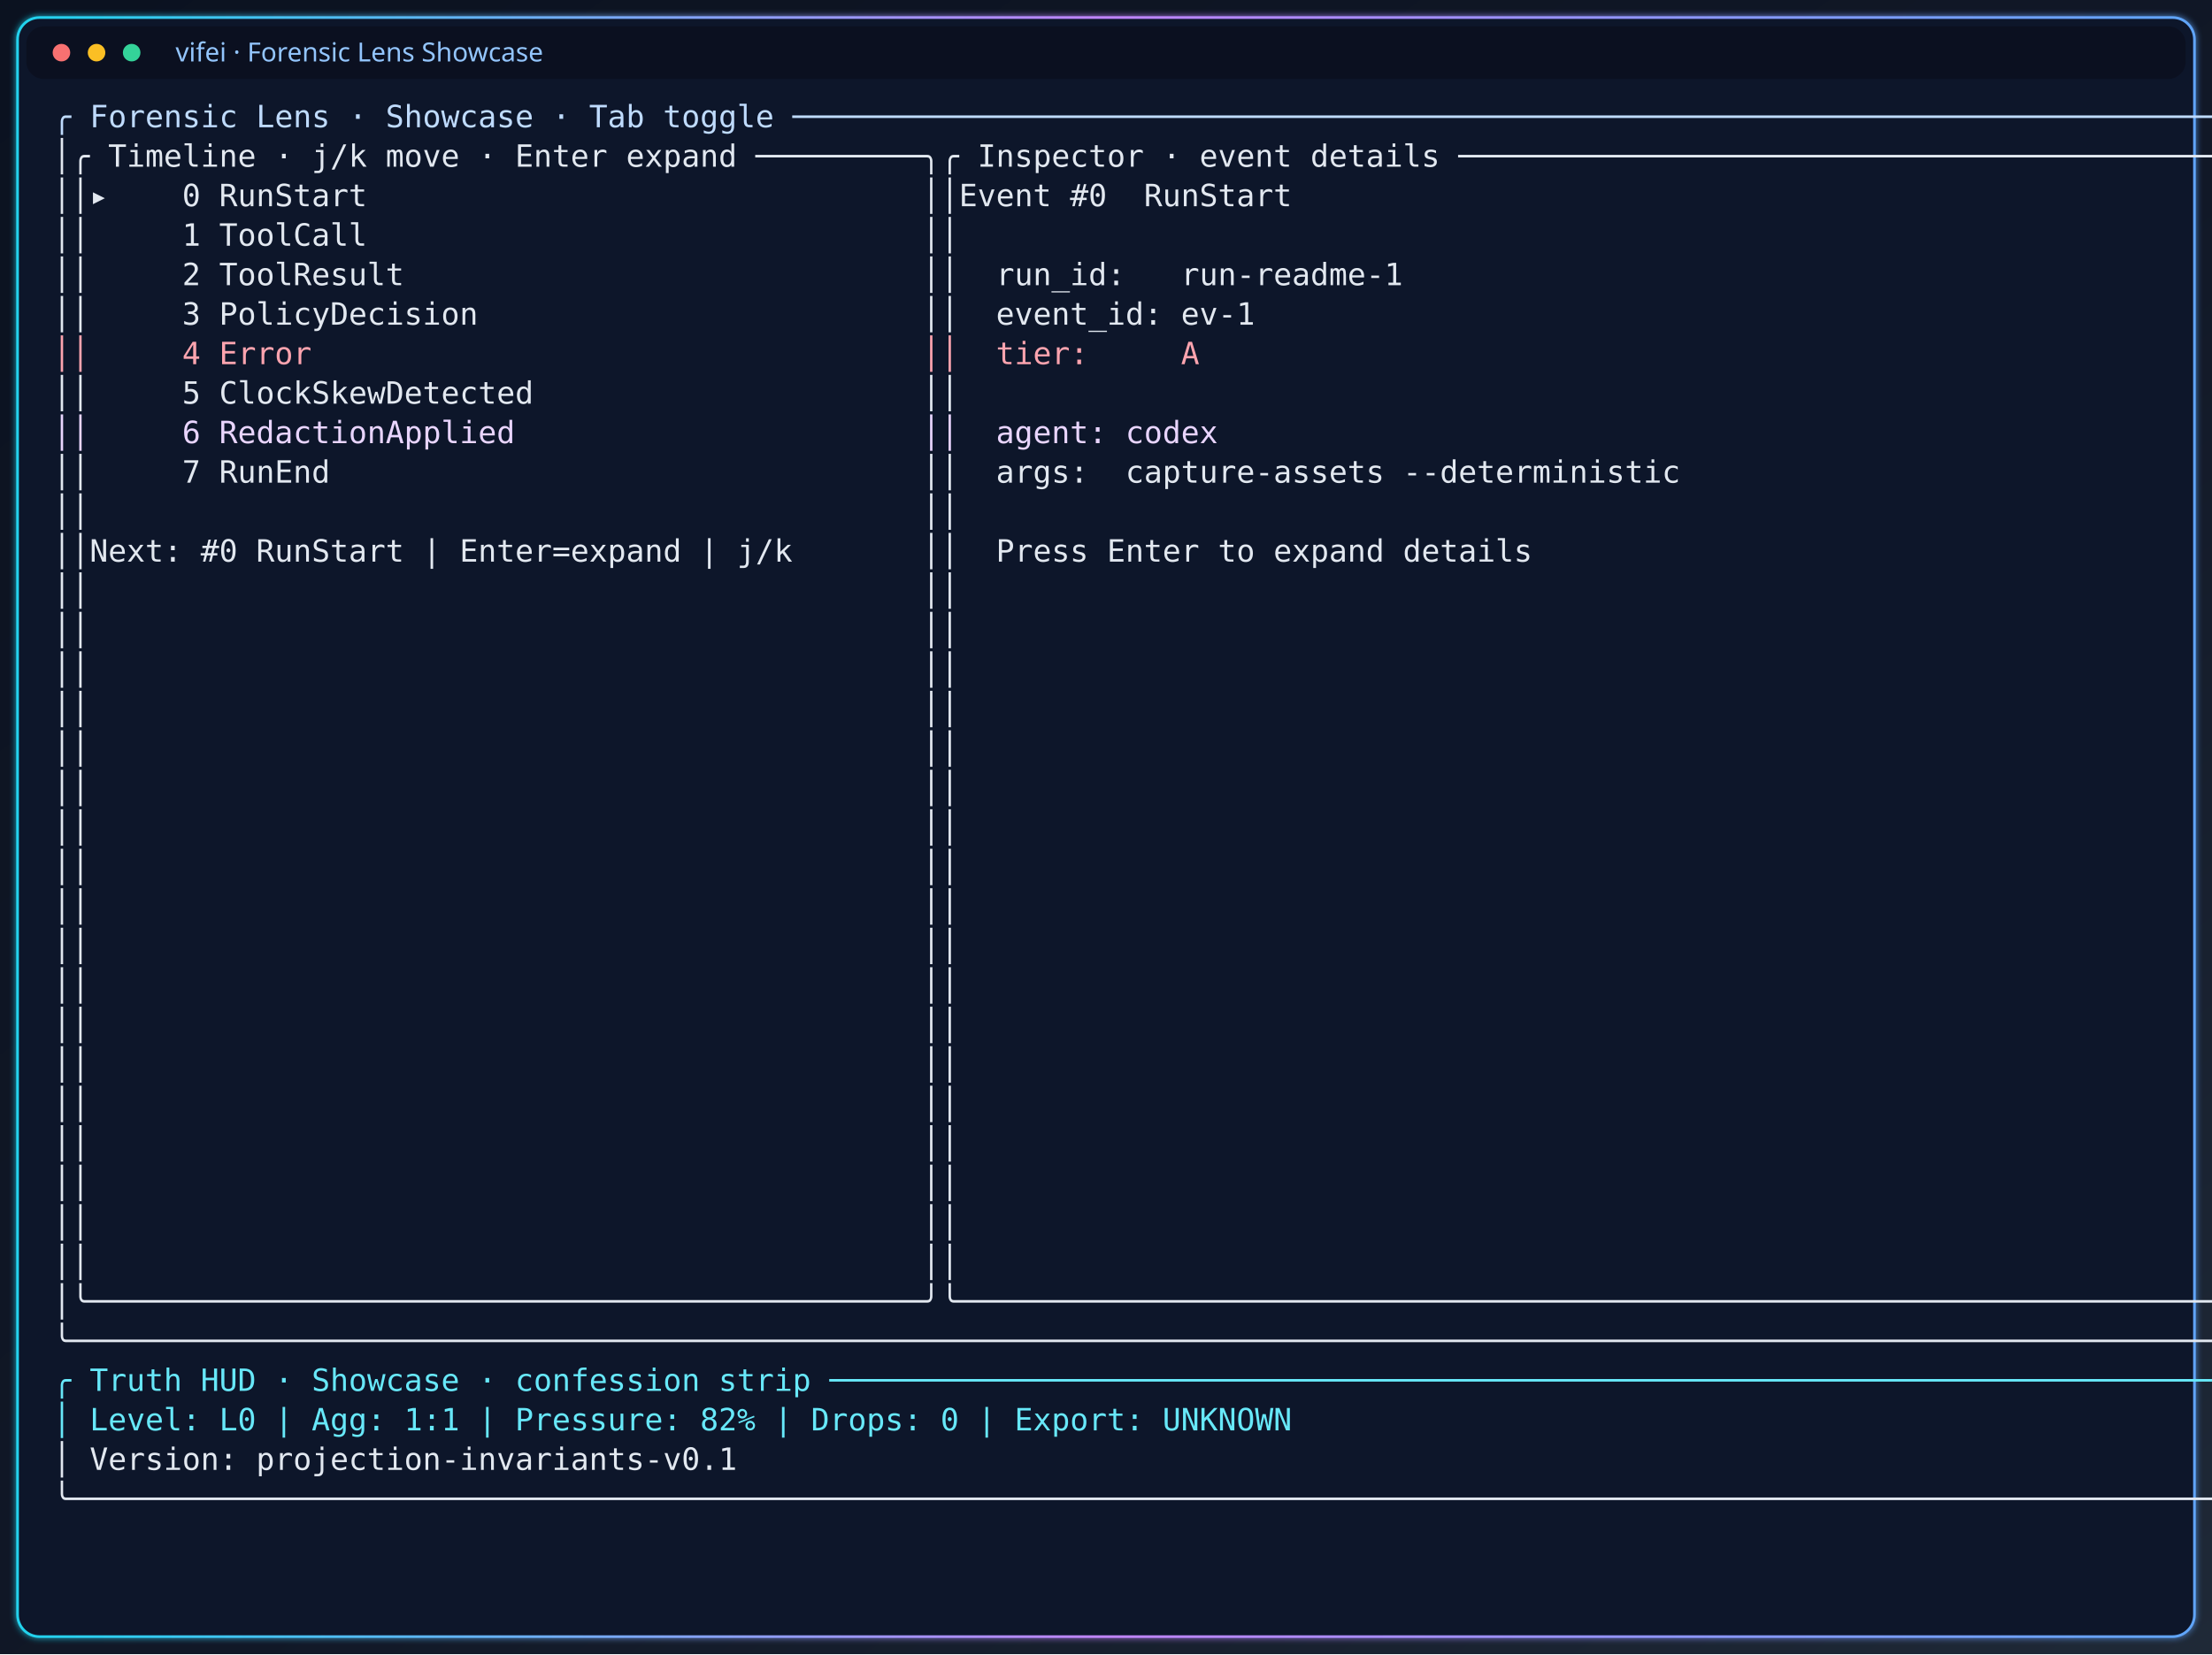
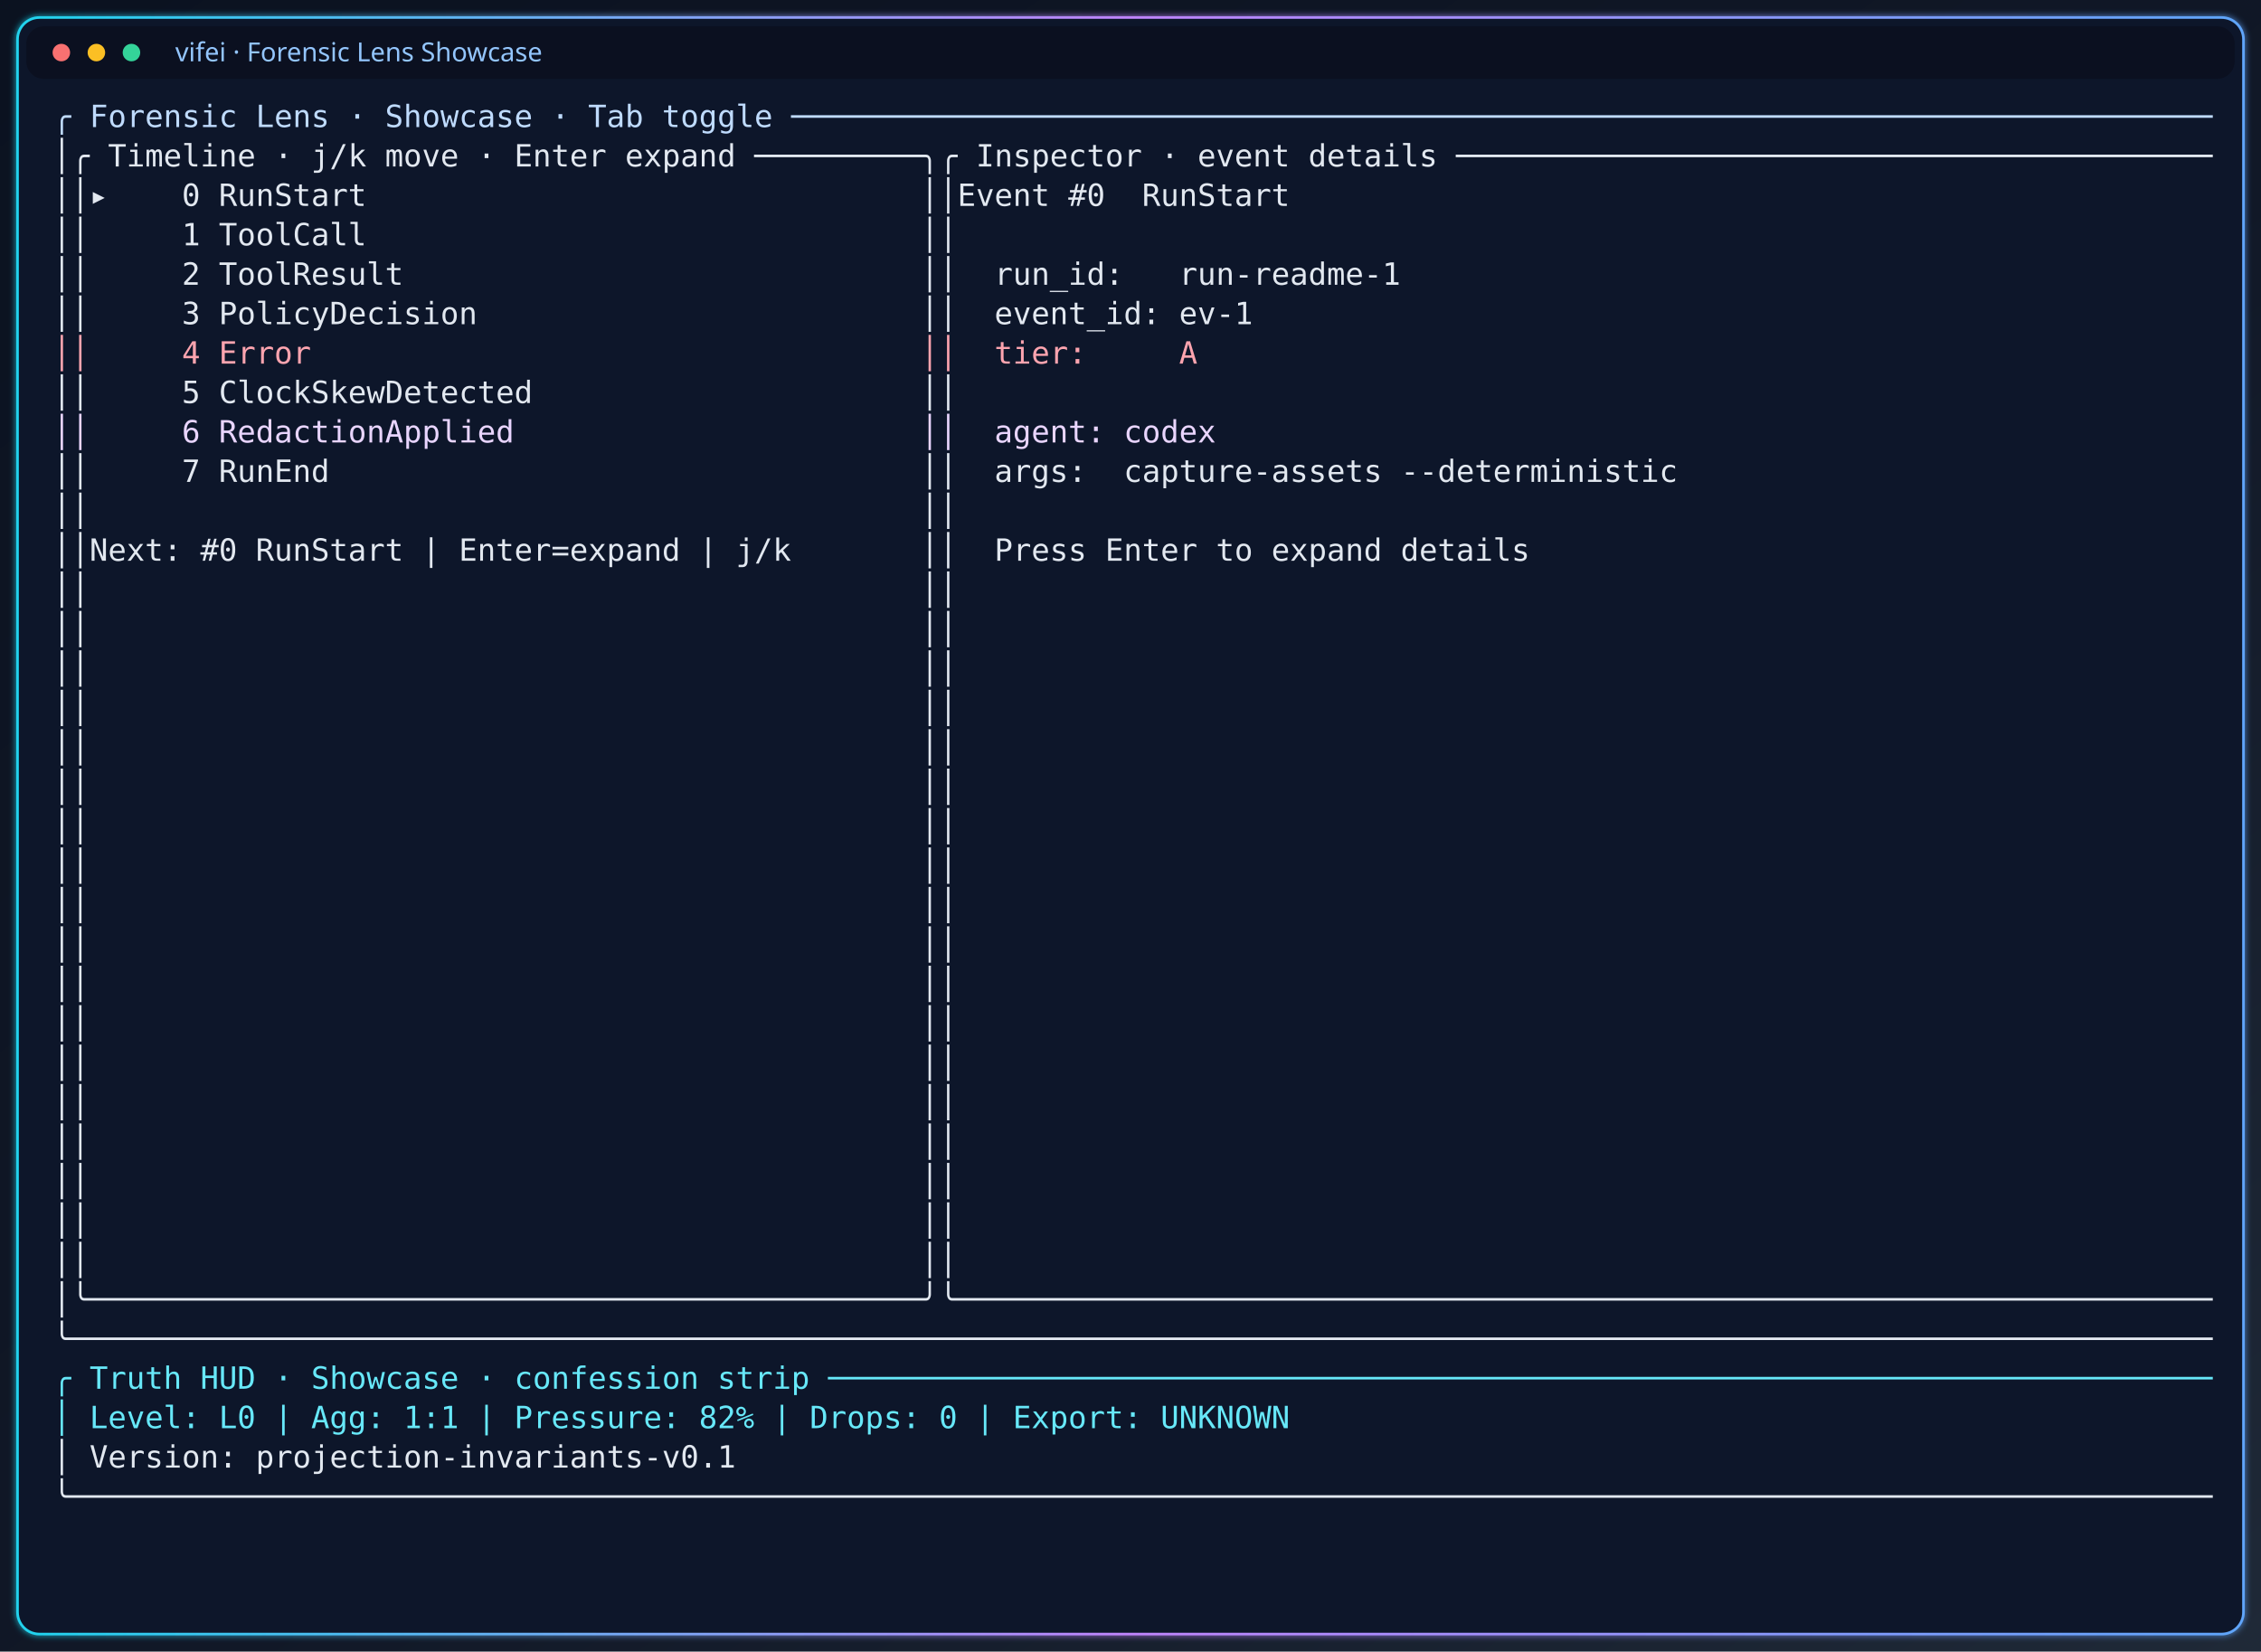
- <svg xmlns="http://www.w3.org/2000/svg" width="1008" height="754" viewBox="0 0 1008 754" role="img" aria-label="Forensic Lens Showcase">
+ <svg xmlns="http://www.w3.org/2000/svg" width="1032" height="754" viewBox="0 0 1032 754" role="img" aria-label="Forensic Lens Showcase">
  <defs>
    <linearGradient id="bg" x1="0" y1="0" x2="1" y2="1">
      <stop offset="0%" stop-color="#0b1220" />
      <stop offset="55%" stop-color="#111827" />
      <stop offset="100%" stop-color="#1f2937" />
    </linearGradient>
    <linearGradient id="frame" x1="0" y1="0" x2="1" y2="0">
      <stop offset="0%" stop-color="#22d3ee" />
      <stop offset="50%" stop-color="#c084fc" />
      <stop offset="100%" stop-color="#60a5fa" />
    </linearGradient>
    <filter id="glow" x="-50%" y="-50%" width="200%" height="200%">
      <feGaussianBlur stdDeviation="1.6" result="blur" />
      <feMerge>
        <feMergeNode in="blur" />
        <feMergeNode in="SourceGraphic" />
      </feMerge>
    </filter>
+     <clipPath id="terminal-viewport">
+       <rect x="22" y="42" width="988" height="698" rx="3" ry="3" />
+     </clipPath>
  </defs>
-   <rect x="0" y="0" width="1008" height="754" fill="url(#bg)" />
-   <rect x="8" y="8" width="992" height="738" fill="#0f172a" stroke="url(#frame)" filter="url(#glow)" stroke-width="1.2" rx="10" ry="10" />
-   <rect x="12" y="12" width="984" height="24" fill="#0b1020" rx="8" ry="8" />
+   <rect x="0" y="0" width="1032" height="754" fill="url(#bg)" />
+   <rect x="8" y="8" width="1016" height="738" fill="#0f172a" stroke="url(#frame)" filter="url(#glow)" stroke-width="1.2" rx="10" ry="10" />
+   <rect x="12" y="12" width="1008" height="24" fill="#0b1020" rx="8" ry="8" />
  <circle cx="28" cy="24" r="4" fill="#f87171" />
  <circle cx="44" cy="24" r="4" fill="#fbbf24" />
  <circle cx="60" cy="24" r="4" fill="#34d399" />
  <text x="80" y="28" fill="#93c5fd" font-size="12" font-family="ui-sans-serif, system-ui, sans-serif">vifei · Forensic Lens Showcase</text>
-   <g font-family="ui-monospace, SFMono-Regular, Menlo, Consolas, monospace" font-size="14">
+   <g clip-path="url(#terminal-viewport)" font-family="ui-monospace, SFMono-Regular, Menlo, Consolas, 'DejaVu Sans Mono', monospace" font-size="14">
    <text x="24" y="58" fill="#bfdbfe" xml:space="preserve">╭ Forensic Lens · Showcase · Tab toggle ───────────────────────────────────────────────────────────────────────────────╮</text>
    <text x="24" y="76" fill="#e2e8f0" xml:space="preserve">│╭ Timeline · j/k move · Enter expand ─────────╮╭ Inspector · event details ──────────────────────────────────────────╮│</text>
    <text x="24" y="94" fill="#e2e8f0" xml:space="preserve">││▸    0 RunStart                              ││Event #0  RunStart                                                   ││</text>
    <text x="24" y="112" fill="#e2e8f0" xml:space="preserve">││     1 ToolCall                              ││                                                                     ││</text>
    <text x="24" y="130" fill="#e2e8f0" xml:space="preserve">││     2 ToolResult                            ││  run_id:   run-readme-1                                             ││</text>
    <text x="24" y="148" fill="#e2e8f0" xml:space="preserve">││     3 PolicyDecision                        ││  event_id: ev-1                                                     ││</text>
    <text x="24" y="166" fill="#fda4af" xml:space="preserve">││     4 Error                                 ││  tier:     A                                                        ││</text>
    <text x="24" y="184" fill="#e2e8f0" xml:space="preserve">││     5 ClockSkewDetected                     ││                                                                     ││</text>
    <text x="24" y="202" fill="#e9d5ff" xml:space="preserve">││     6 RedactionApplied                      ││  agent: codex                                                       ││</text>
    <text x="24" y="220" fill="#e2e8f0" xml:space="preserve">││     7 RunEnd                                ││  args:  capture-assets --deterministic                              ││</text>
    <text x="24" y="238" fill="#e2e8f0" xml:space="preserve">││                                             ││                                                                     ││</text>
    <text x="24" y="256" fill="#e2e8f0" xml:space="preserve">││Next: #0 RunStart | Enter=expand | j/k       ││  Press Enter to expand details                                      ││</text>
    <text x="24" y="274" fill="#e2e8f0" xml:space="preserve">││                                             ││                                                                     ││</text>
    <text x="24" y="292" fill="#e2e8f0" xml:space="preserve">││                                             ││                                                                     ││</text>
    <text x="24" y="310" fill="#e2e8f0" xml:space="preserve">││                                             ││                                                                     ││</text>
    <text x="24" y="328" fill="#e2e8f0" xml:space="preserve">││                                             ││                                                                     ││</text>
    <text x="24" y="346" fill="#e2e8f0" xml:space="preserve">││                                             ││                                                                     ││</text>
    <text x="24" y="364" fill="#e2e8f0" xml:space="preserve">││                                             ││                                                                     ││</text>
    <text x="24" y="382" fill="#e2e8f0" xml:space="preserve">││                                             ││                                                                     ││</text>
    <text x="24" y="400" fill="#e2e8f0" xml:space="preserve">││                                             ││                                                                     ││</text>
    <text x="24" y="418" fill="#e2e8f0" xml:space="preserve">││                                             ││                                                                     ││</text>
    <text x="24" y="436" fill="#e2e8f0" xml:space="preserve">││                                             ││                                                                     ││</text>
    <text x="24" y="454" fill="#e2e8f0" xml:space="preserve">││                                             ││                                                                     ││</text>
    <text x="24" y="472" fill="#e2e8f0" xml:space="preserve">││                                             ││                                                                     ││</text>
    <text x="24" y="490" fill="#e2e8f0" xml:space="preserve">││                                             ││                                                                     ││</text>
    <text x="24" y="508" fill="#e2e8f0" xml:space="preserve">││                                             ││                                                                     ││</text>
    <text x="24" y="526" fill="#e2e8f0" xml:space="preserve">││                                             ││                                                                     ││</text>
    <text x="24" y="544" fill="#e2e8f0" xml:space="preserve">││                                             ││                                                                     ││</text>
    <text x="24" y="562" fill="#e2e8f0" xml:space="preserve">││                                             ││                                                                     ││</text>
    <text x="24" y="580" fill="#e2e8f0" xml:space="preserve">││                                             ││                                                                     ││</text>
    <text x="24" y="598" fill="#e2e8f0" xml:space="preserve">│╰─────────────────────────────────────────────╯╰─────────────────────────────────────────────────────────────────────╯│</text>
    <text x="24" y="616" fill="#e2e8f0" xml:space="preserve">╰──────────────────────────────────────────────────────────────────────────────────────────────────────────────────────╯</text>
    <text x="24" y="634" fill="#67e8f9" xml:space="preserve">╭ Truth HUD · Showcase · confession strip ─────────────────────────────────────────────────────────────────────────────╮</text>
    <text x="24" y="652" fill="#67e8f9" xml:space="preserve">│ Level: L0 | Agg: 1:1 | Pressure: 82% | Drops: 0 | Export: UNKNOWN                                                    │</text>
    <text x="24" y="670" fill="#e2e8f0" xml:space="preserve">│ Version: projection-invariants-v0.1                                                                                  │</text>
    <text x="24" y="688" fill="#e2e8f0" xml:space="preserve">╰──────────────────────────────────────────────────────────────────────────────────────────────────────────────────────╯</text>
  </g>
</svg>
